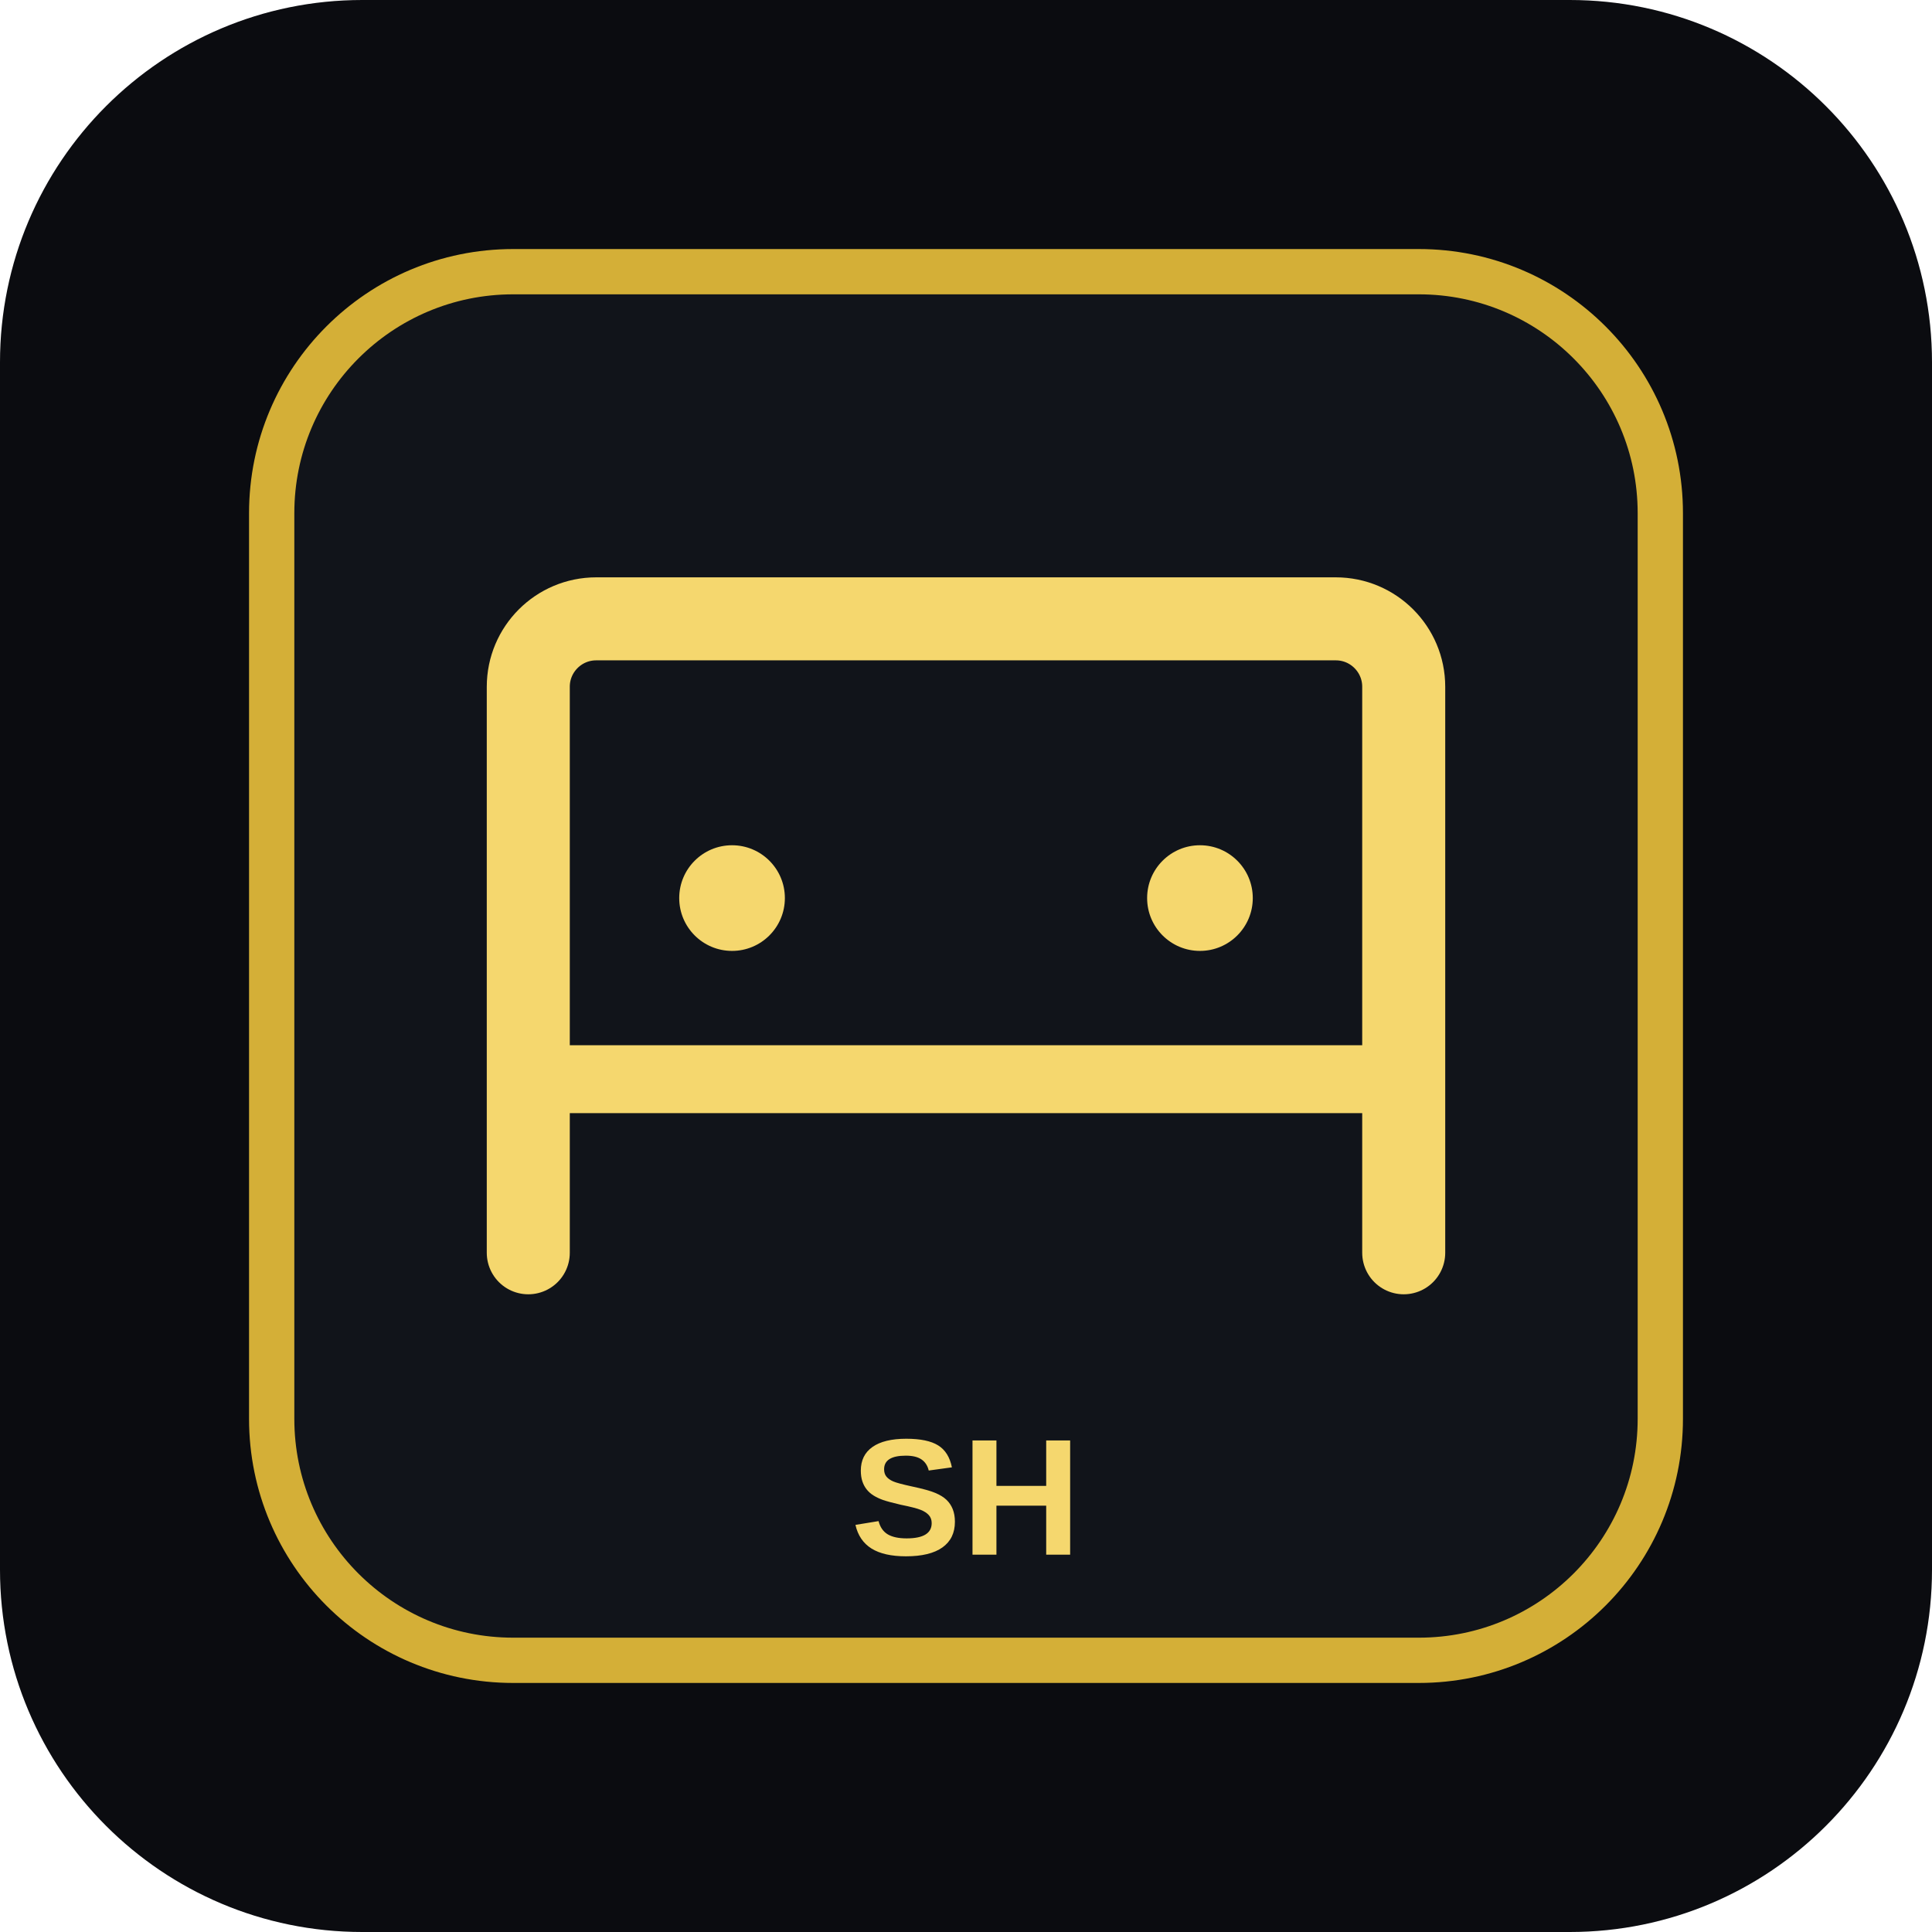
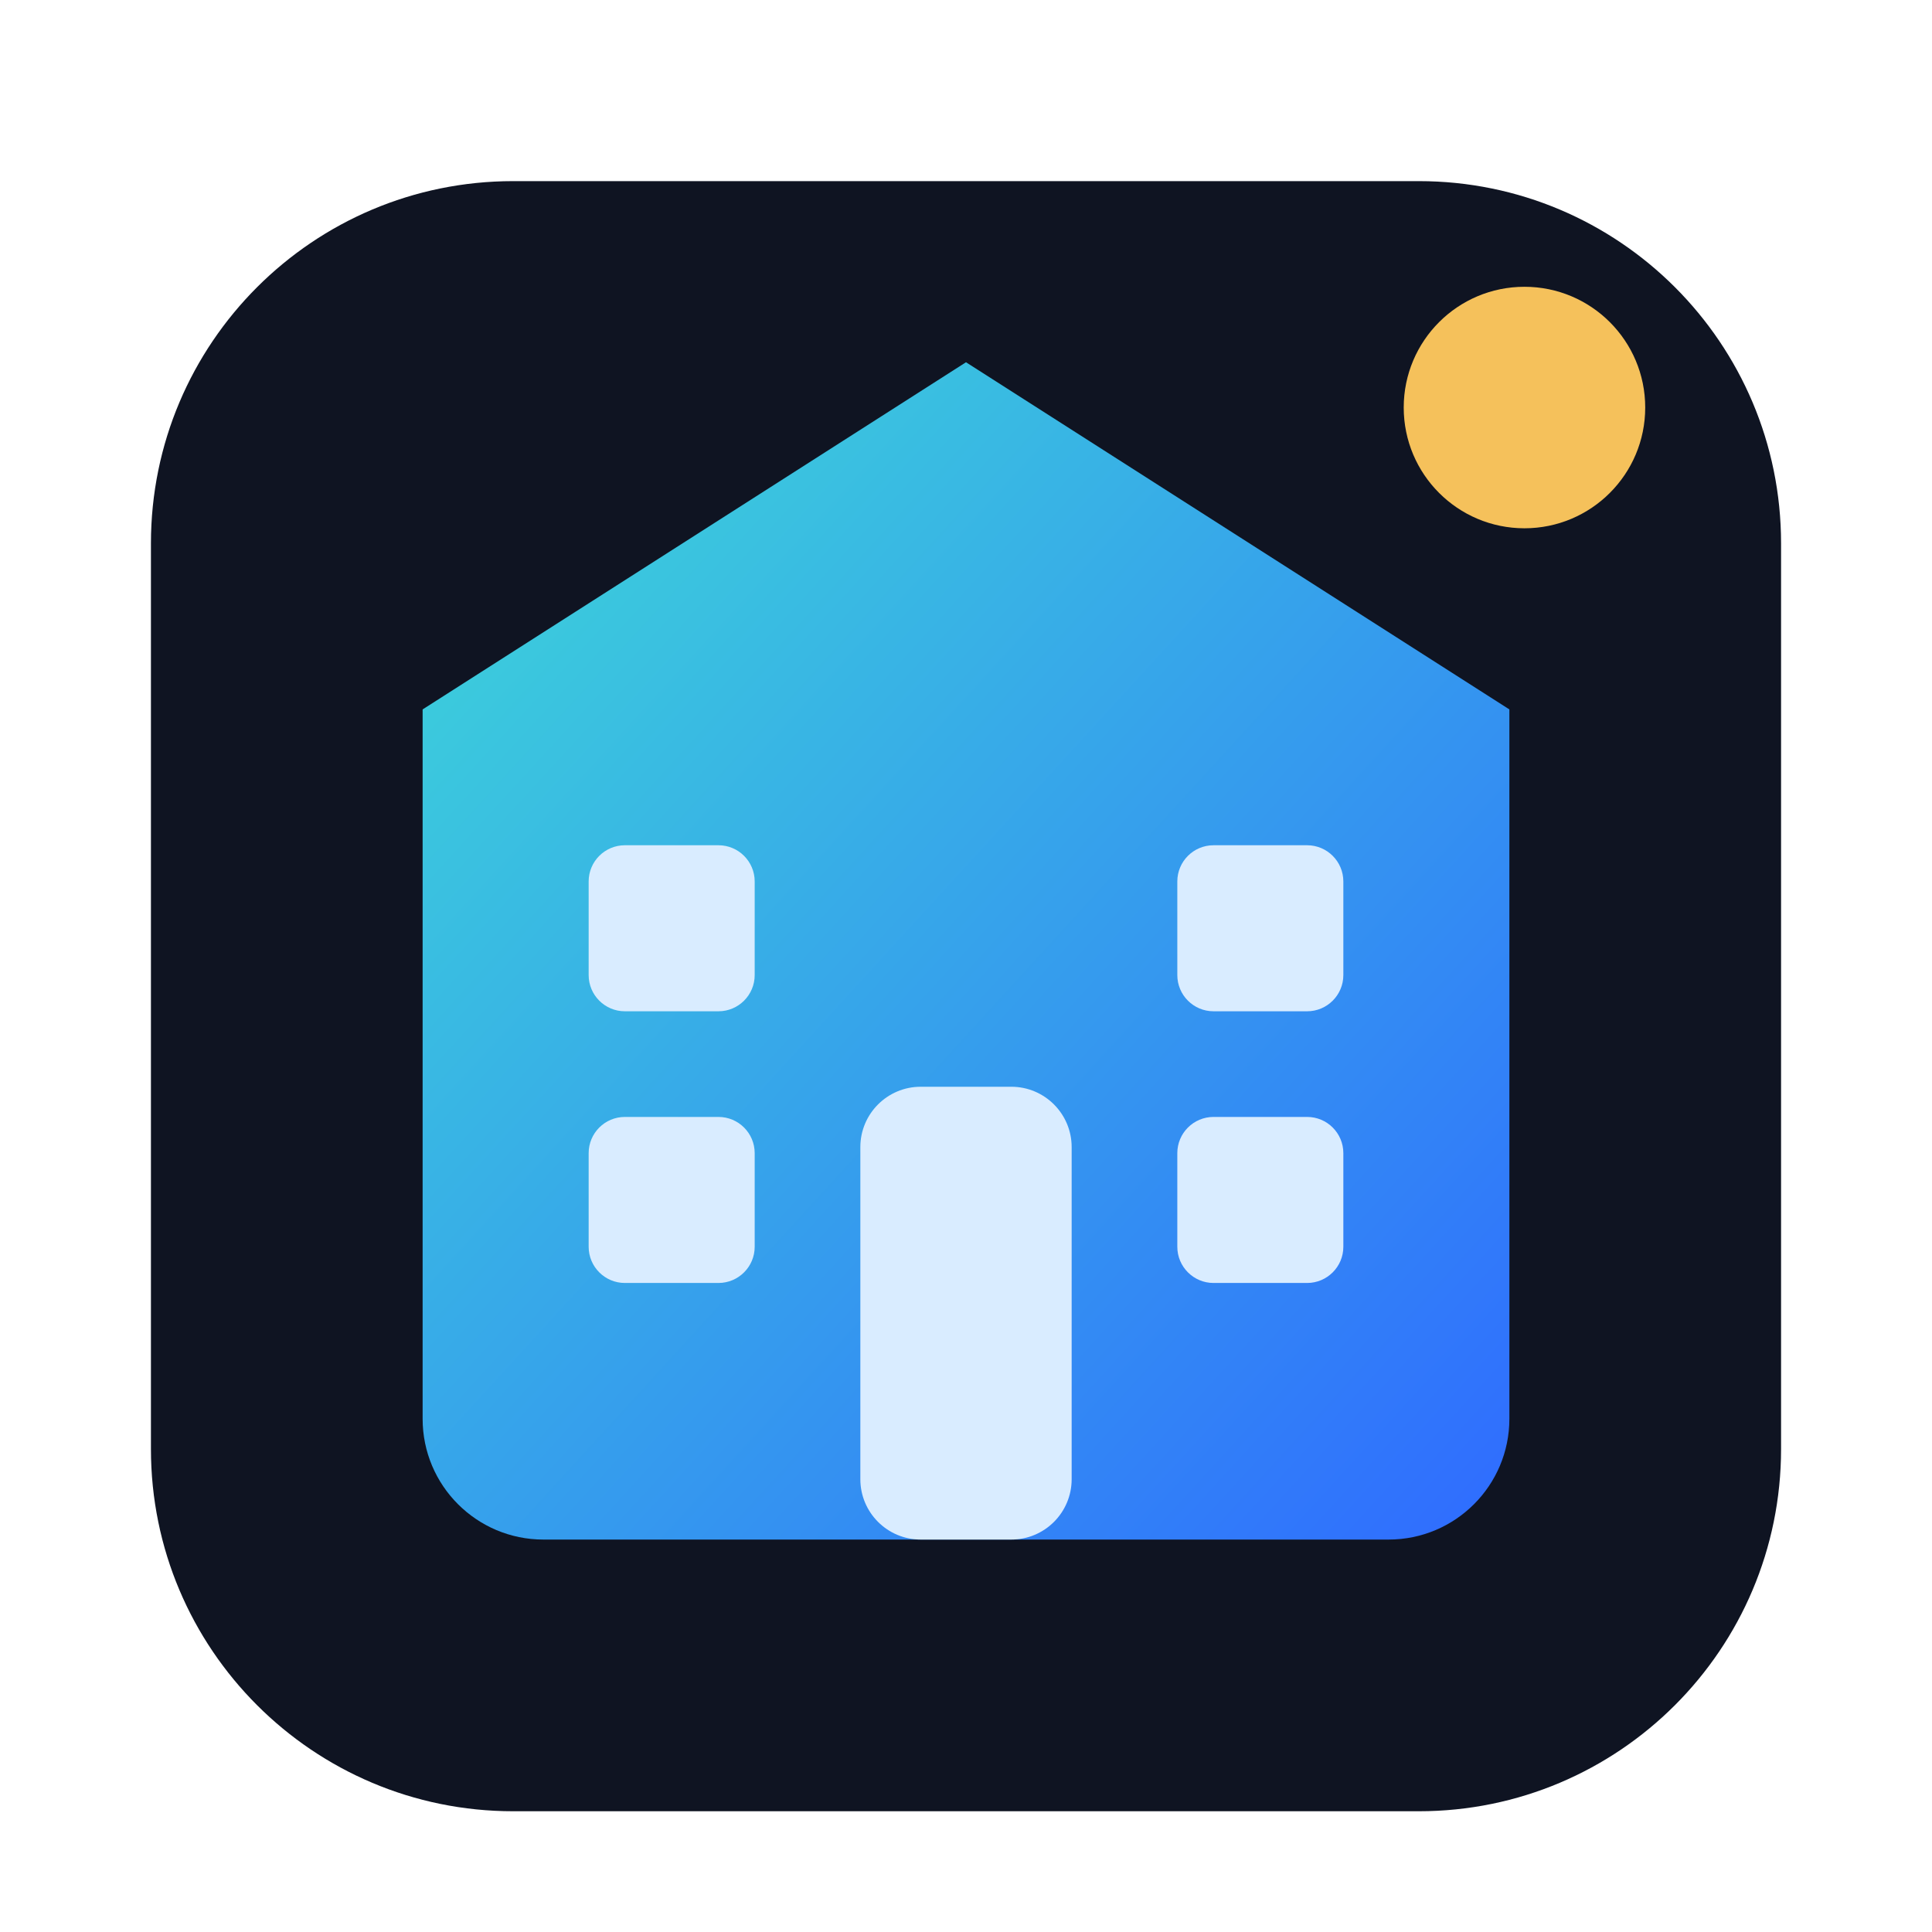
- <svg xmlns="http://www.w3.org/2000/svg" viewBox="0 0 512 512">
-   <rect width="512" height="512" rx="96" fill="#0b0c10" />
-   <rect x="72" y="72" width="368" height="368" rx="64" fill="#11141a" stroke="#d4af37" stroke-width="12" />
-   <path d="M140 332V182a18 18 0 0 1 18-18h196a18 18 0 0 1 18 18v150" fill="none" stroke="#f5d76e" stroke-width="22" stroke-linecap="round" stroke-linejoin="round" />
-   <path d="M140 286h232" fill="none" stroke="#f5d76e" stroke-width="18" stroke-linecap="round" />
-   <circle cx="194" cy="238" r="14" fill="#f5d76e" />
-   <circle cx="318" cy="238" r="14" fill="#f5d76e" />
-   <text x="256" y="412" text-anchor="middle" fill="#f5d76e" font-family="Segoe UI, Arial, sans-serif" font-size="44" font-weight="700">SH</text>
+ <svg xmlns="http://www.w3.org/2000/svg" viewBox="0 0 64 64" role="img" aria-label="SmartHotel logo">
+   <defs>
+     <linearGradient id="buildingGradient" x1="0" y1="0" x2="1" y2="1">
+       <stop offset="0%" stop-color="#3ddad7" />
+       <stop offset="100%" stop-color="#2f6bff" />
+     </linearGradient>
+   </defs>
+   <rect x="5" y="6" width="54" height="54" rx="12" fill="#0f1422" />
+   <path d="M14 23.5 32 12l18 11.5v23.5a4 4 0 0 1-4 4H18a4 4 0 0 1-4-4z" fill="url(#buildingGradient)" />
+   <rect x="28.5" y="36" width="7" height="15" rx="2" fill="#d9ecff" />
+   <rect x="19.5" y="28" width="5.5" height="5.5" rx="1.2" fill="#d9ecff" />
+   <rect x="39" y="28" width="5.5" height="5.5" rx="1.2" fill="#d9ecff" />
+   <rect x="19.5" y="37" width="5.5" height="5.5" rx="1.2" fill="#d9ecff" />
+   <rect x="39" y="37" width="5.5" height="5.5" rx="1.2" fill="#d9ecff" />
+   <circle cx="50.5" cy="13.5" r="4" fill="#f5c15b" />
</svg>
